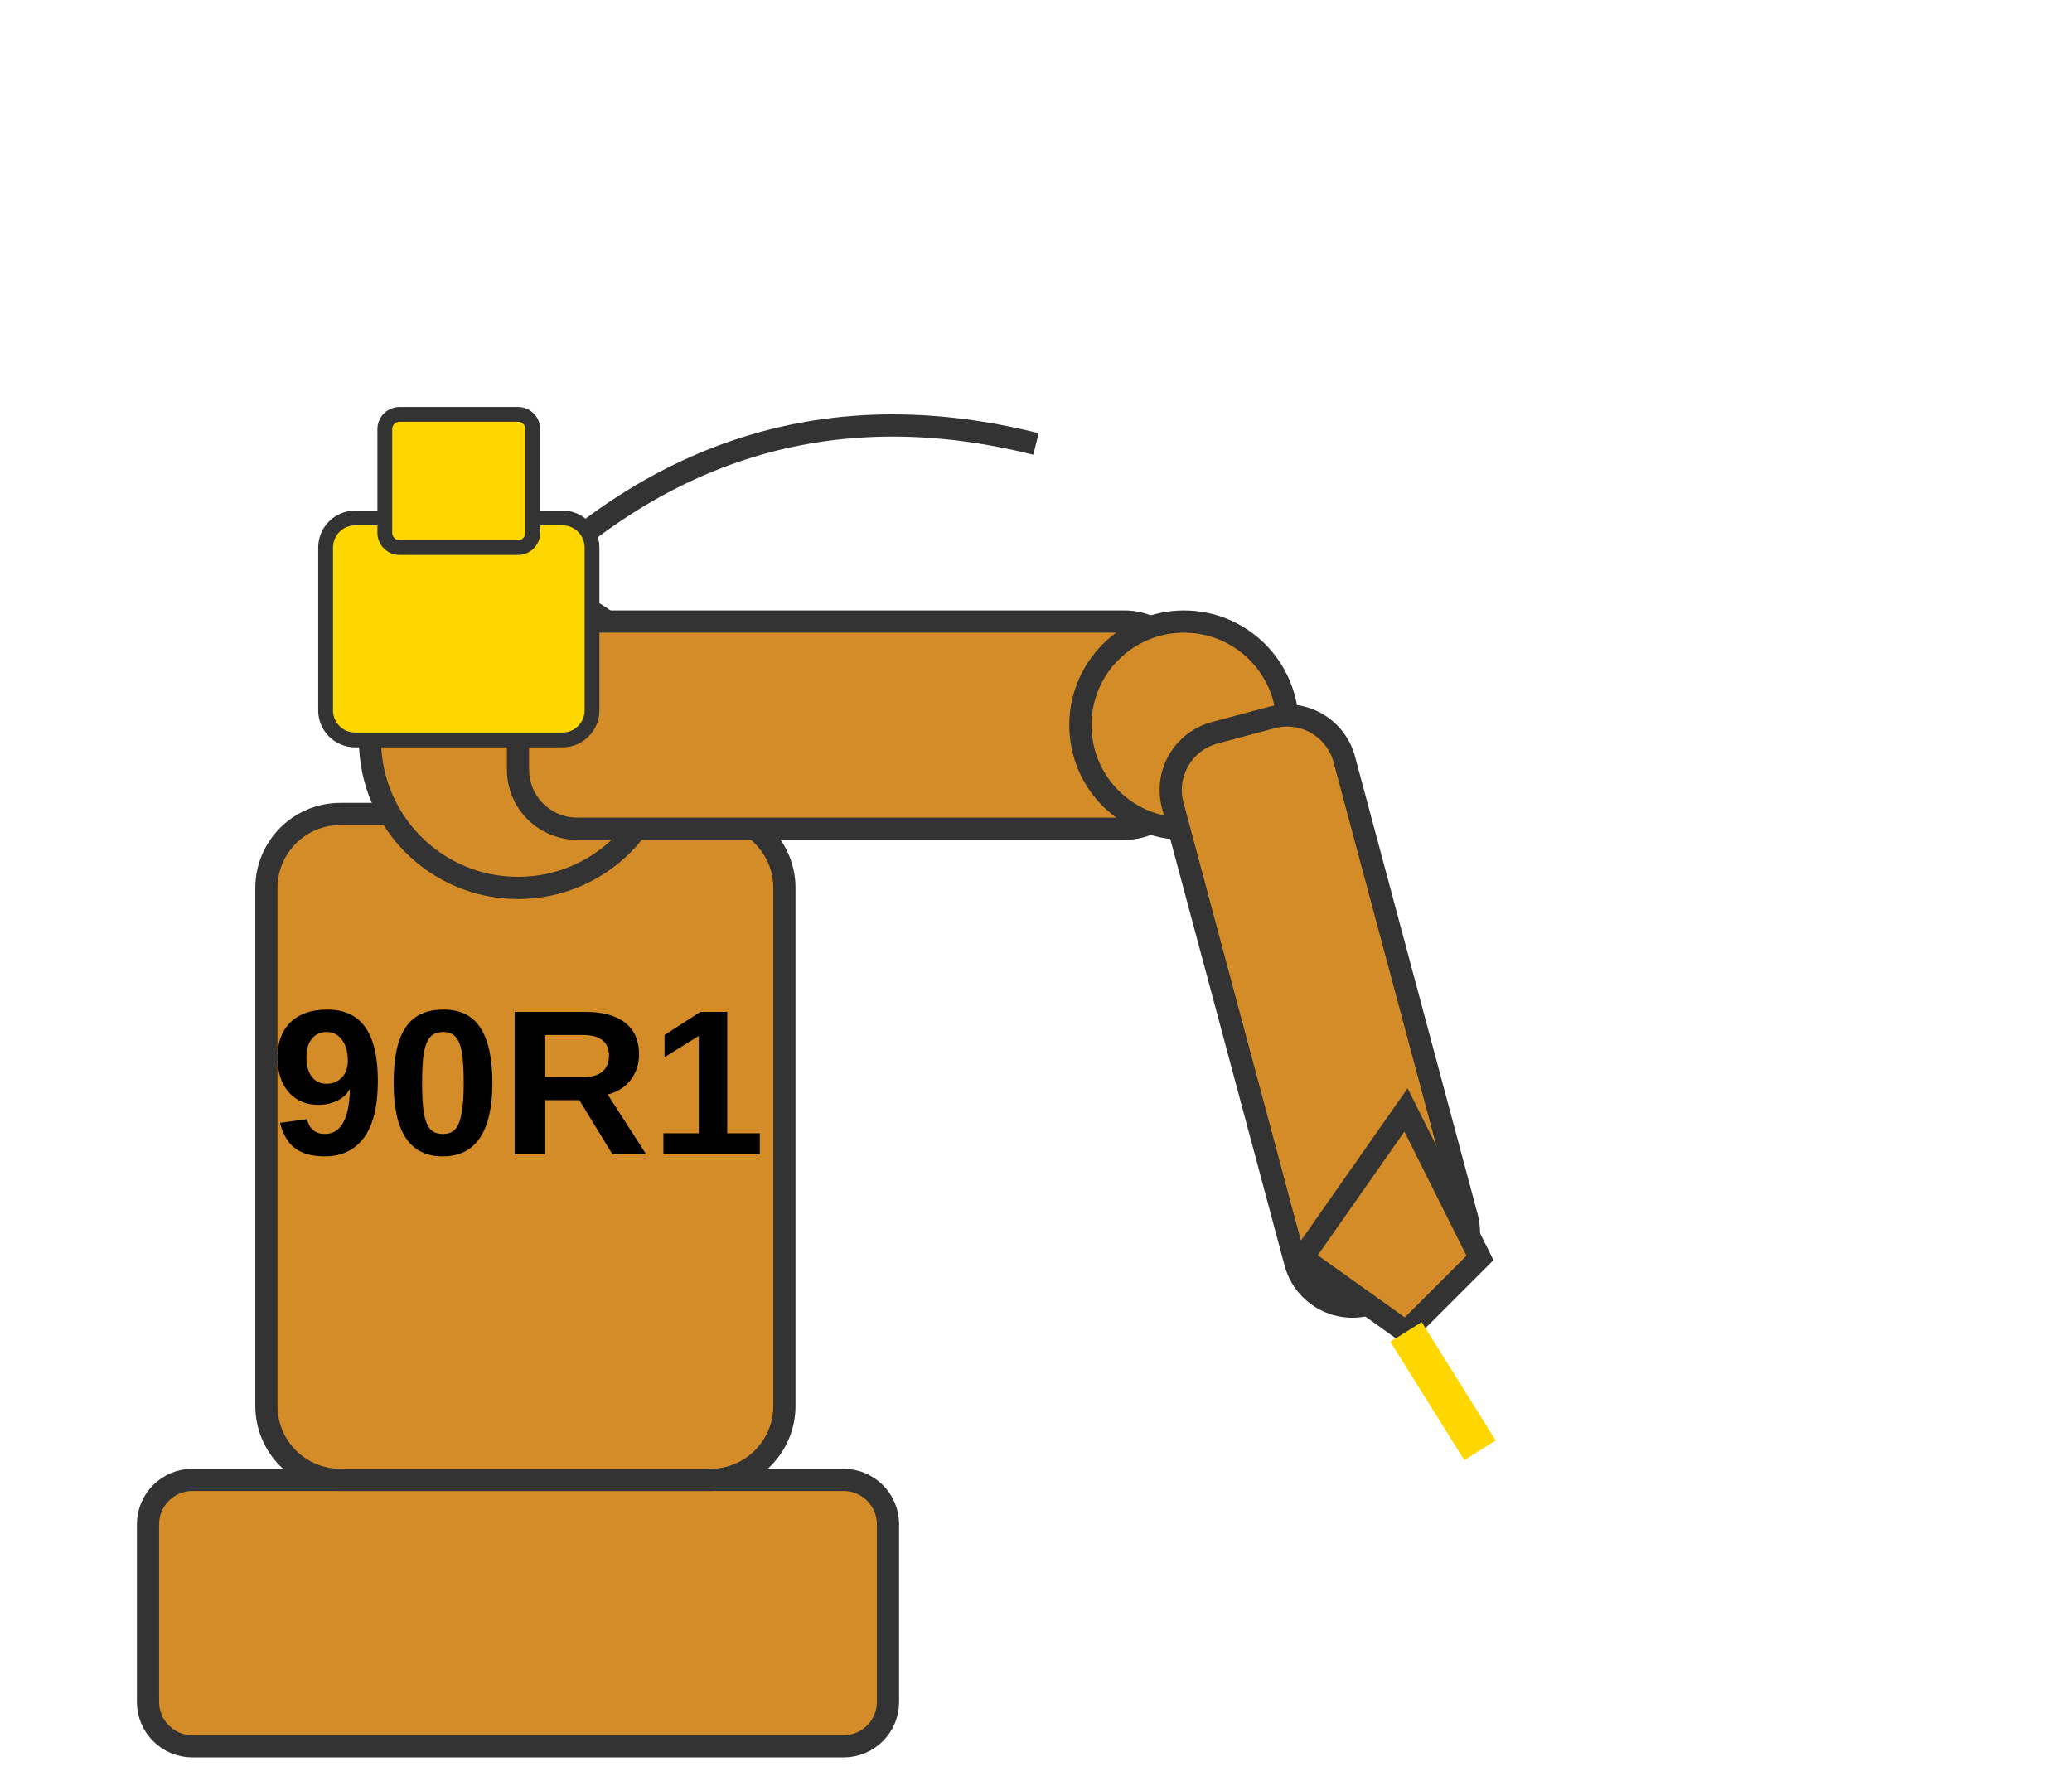
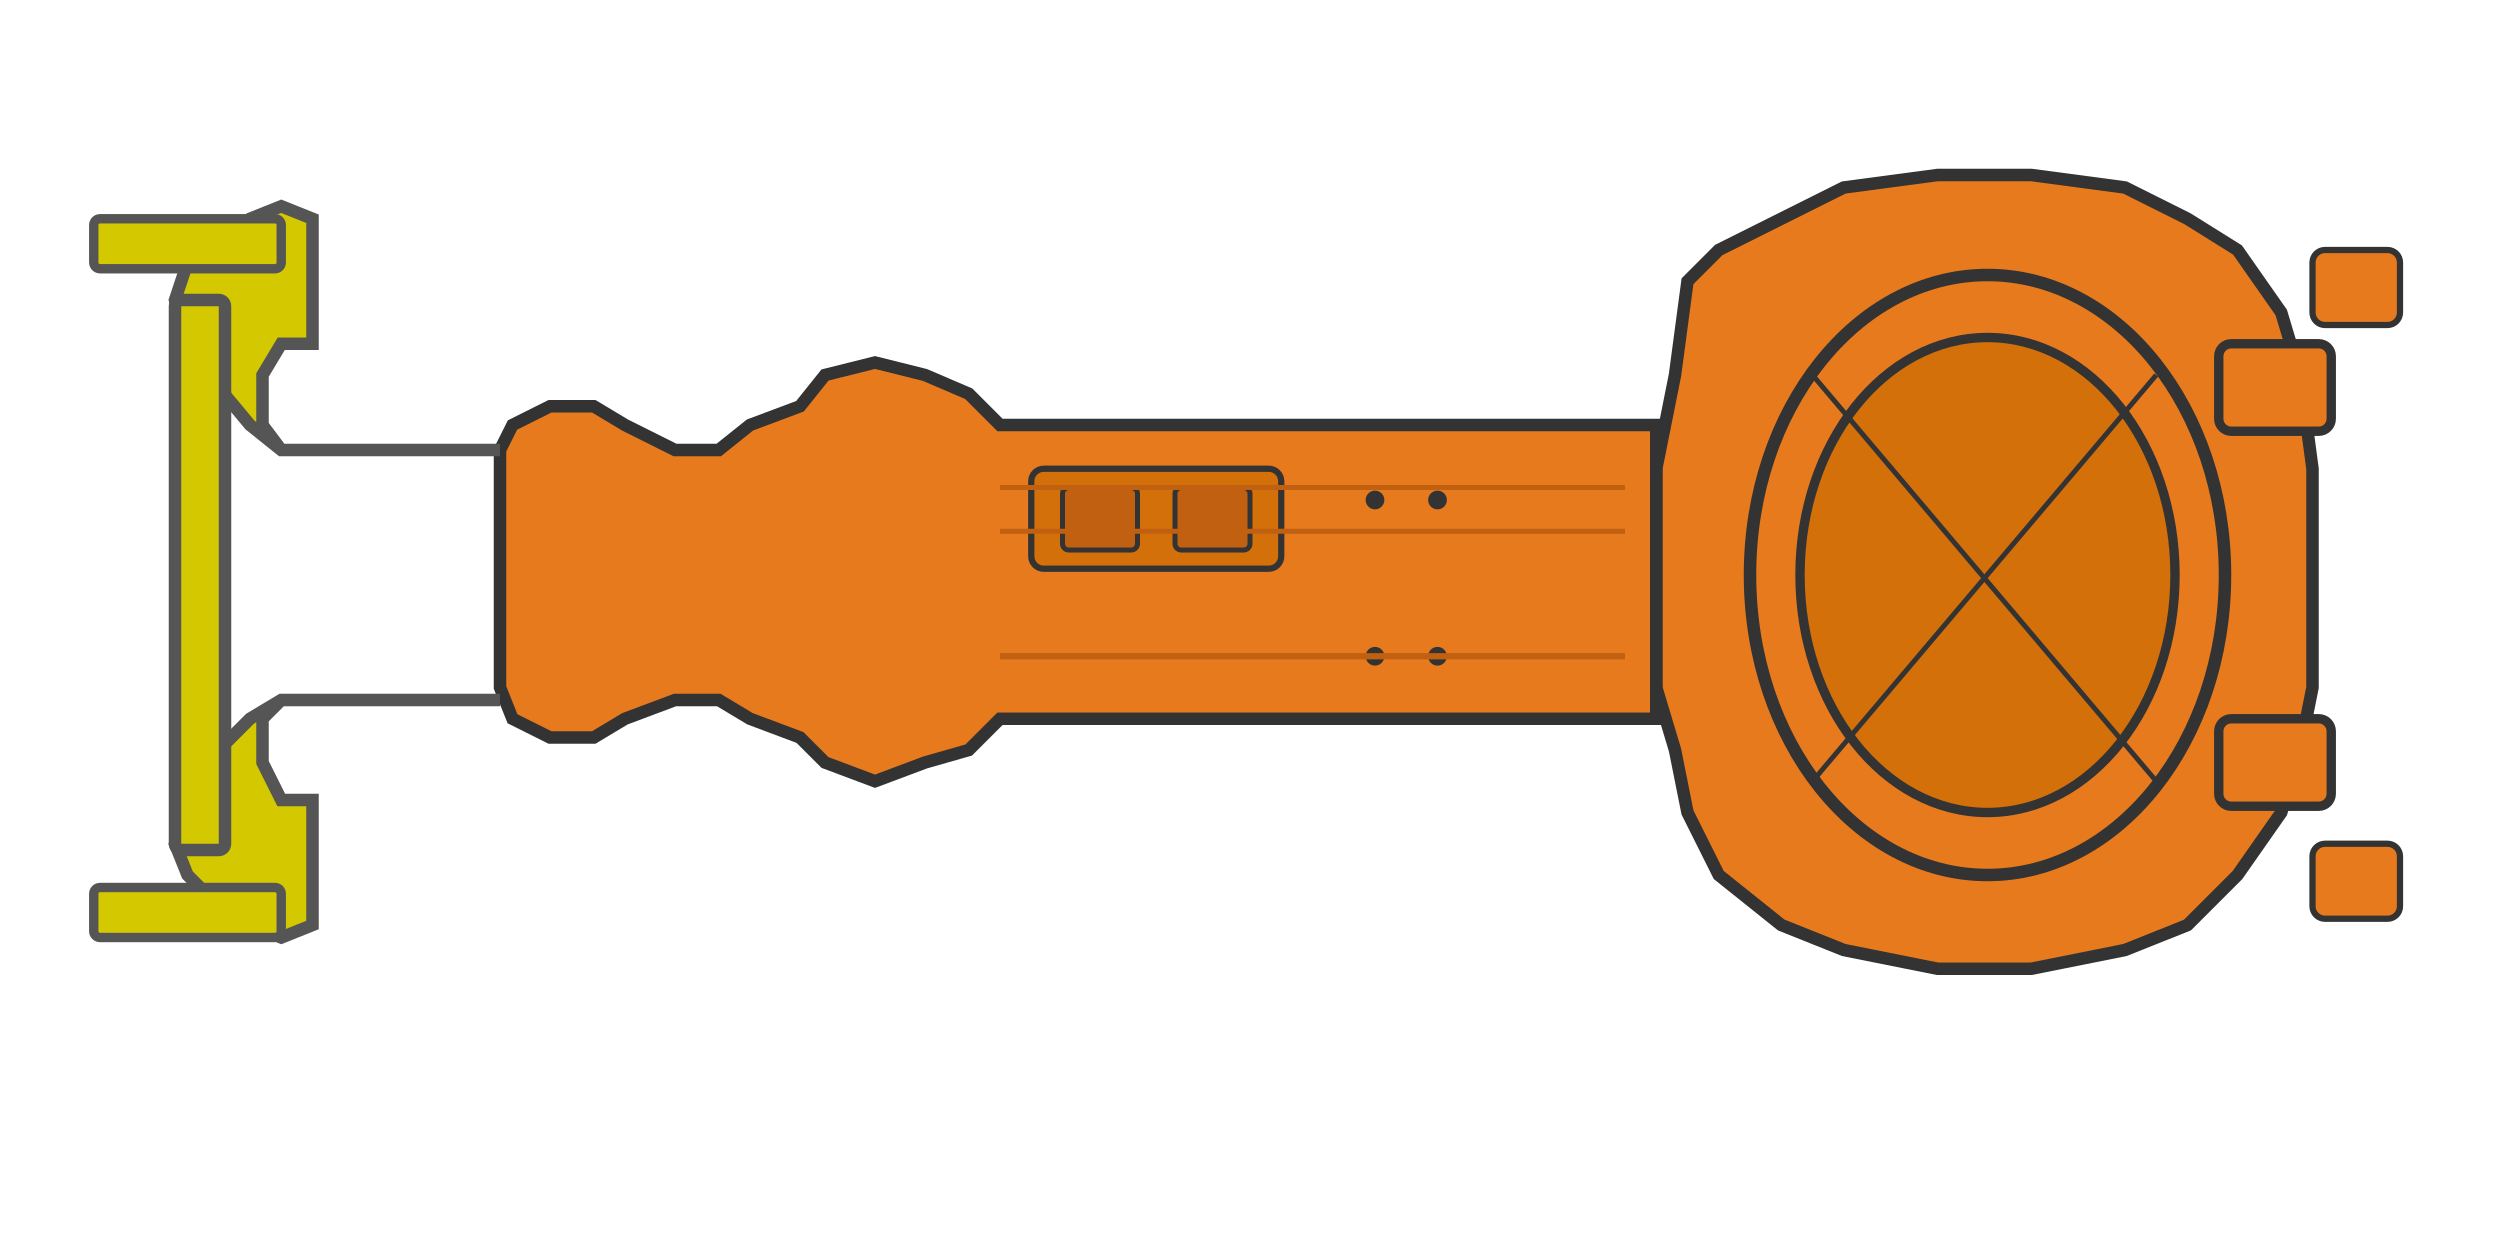
- <svg xmlns="http://www.w3.org/2000/svg" viewBox="0 0 140 120" width="140" height="120">
-   <rect x="10" y="100" width="50" height="18" rx="3" fill="#D48C28" stroke="#333" stroke-width="1.5" />
-   <rect x="18" y="55" width="35" height="45" rx="5" fill="#D48C28" stroke="#333" stroke-width="1.5" />
-   <circle cx="35" cy="50" r="10" fill="#D48C28" stroke="#333" stroke-width="1.5" />
-   <rect x="35" y="42" width="45" height="14" rx="4" fill="#D48C28" stroke="#333" stroke-width="1.5" />
-   <circle cx="80" cy="49" r="7" fill="#D48C28" stroke="#333" stroke-width="1.5" />
-   <rect x="78" y="49" width="12" height="40" rx="4" fill="#D48C28" stroke="#333" stroke-width="1.5" transform="rotate(-15, 84, 49)" />
-   <polygon points="88,85 95,90 100,85 95,75" fill="#D48C28" stroke="#333" stroke-width="1.5" />
-   <line x1="95" y1="90" x2="100" y2="98" stroke="#FFD700" stroke-width="2.5" />
-   <path d="M35,40 Q50,25 70,30" fill="none" stroke="#333" stroke-width="1.5" />
-   <rect x="22" y="35" width="18" height="15" rx="2" fill="#FFD700" stroke="#333" stroke-width="1" />
-   <rect x="26" y="28" width="10" height="9" rx="1" fill="#FFD700" stroke="#333" stroke-width="1" />
-   <text x="35" y="78" text-anchor="middle" font-family="Arial" font-size="14" font-weight="bold" fill="#000">90R1</text>
+ <svg xmlns="http://www.w3.org/2000/svg" viewBox="0 0 400 200" width="400" height="200">
+   <path d="M270,45 L275,40 L285,35 L295,30 L310,28 L325,28 L340,30            L350,35 L358,40 L365,50 L368,60 L370,75 L370,95 L370,110            L368,120 L365,130 L358,140 L350,148 L340,152 L325,155            L310,155 L295,152 L285,148 L275,140 L270,130 L268,120            L265,110 L265,95 L265,75 L268,60 Z" fill="#E87A1E" stroke="#333" stroke-width="2" />
+   <ellipse cx="318" cy="92" rx="38" ry="48" fill="#E87A1E" stroke="#333" stroke-width="2" />
+   <ellipse cx="318" cy="92" rx="30" ry="38" fill="#D4700A" stroke="#333" stroke-width="1.5" />
+   <rect x="355" y="55" width="18" height="14" rx="2" fill="#E87A1E" stroke="#333" stroke-width="1.5" />
+   <rect x="355" y="115" width="18" height="14" rx="2" fill="#E87A1E" stroke="#333" stroke-width="1.5" />
+   <rect x="370" y="40" width="14" height="12" rx="2" fill="#E87A1E" stroke="#333" stroke-width="1" />
+   <rect x="370" y="135" width="14" height="12" rx="2" fill="#E87A1E" stroke="#333" stroke-width="1" />
+   <line x1="290" y1="60" x2="345" y2="125" stroke="#333" stroke-width="0.8" />
+   <line x1="345" y1="60" x2="290" y2="125" stroke="#333" stroke-width="0.8" />
+   <path d="M265,68 L160,68 L155,63 L148,60 L140,58 L132,60 L128,65            L120,68 L115,72 L108,72 L100,68 L95,65 L88,65            L82,68 L80,72 L80,110 L82,115 L88,118 L95,118            L100,115 L108,112 L115,112 L120,115 L128,118            L132,122 L140,125 L148,122 L155,120 L160,115            L265,115 Z" fill="#E87A1E" stroke="#333" stroke-width="2" />
+   <rect x="165" y="75" width="40" height="16" rx="2" fill="#D4700A" stroke="#333" stroke-width="1" />
+   <rect x="170" y="78" width="12" height="10" rx="1" fill="#C06010" stroke="#333" stroke-width="0.8" />
+   <rect x="188" y="78" width="12" height="10" rx="1" fill="#C06010" stroke="#333" stroke-width="0.8" />
+   <circle cx="220" cy="80" r="1.5" fill="#333" />
+   <circle cx="230" cy="80" r="1.5" fill="#333" />
+   <circle cx="220" cy="105" r="1.5" fill="#333" />
+   <circle cx="230" cy="105" r="1.5" fill="#333" />
+   <line x1="160" y1="78" x2="260" y2="78" stroke="#C06010" stroke-width="0.8" />
+   <line x1="160" y1="85" x2="260" y2="85" stroke="#C06010" stroke-width="0.8" />
+   <line x1="160" y1="105" x2="260" y2="105" stroke="#C06010" stroke-width="1" />
+   <path d="M80,72 L45,72 L40,68 L35,62 L30,55 L28,48 L30,42 L35,38            L40,35 L45,33 L50,35 L50,55            L45,55 L42,60 L42,68 L45,72            M80,112 L45,112 L40,115 L35,120 L30,128 L28,135 L30,140 L35,145            L40,148 L45,150 L50,148 L50,128            L45,128 L42,122 L42,115 L45,112" fill="#D4C800" stroke="#555" stroke-width="2" />
+   <rect x="28" y="48" width="8" height="88" rx="1" fill="#D4C800" stroke="#555" stroke-width="2" />
+   <rect x="15" y="35" width="30" height="8" rx="1" fill="#D4C800" stroke="#555" stroke-width="1.5" />
+   <rect x="15" y="142" width="30" height="8" rx="1" fill="#D4C800" stroke="#555" stroke-width="1.5" />
</svg>
